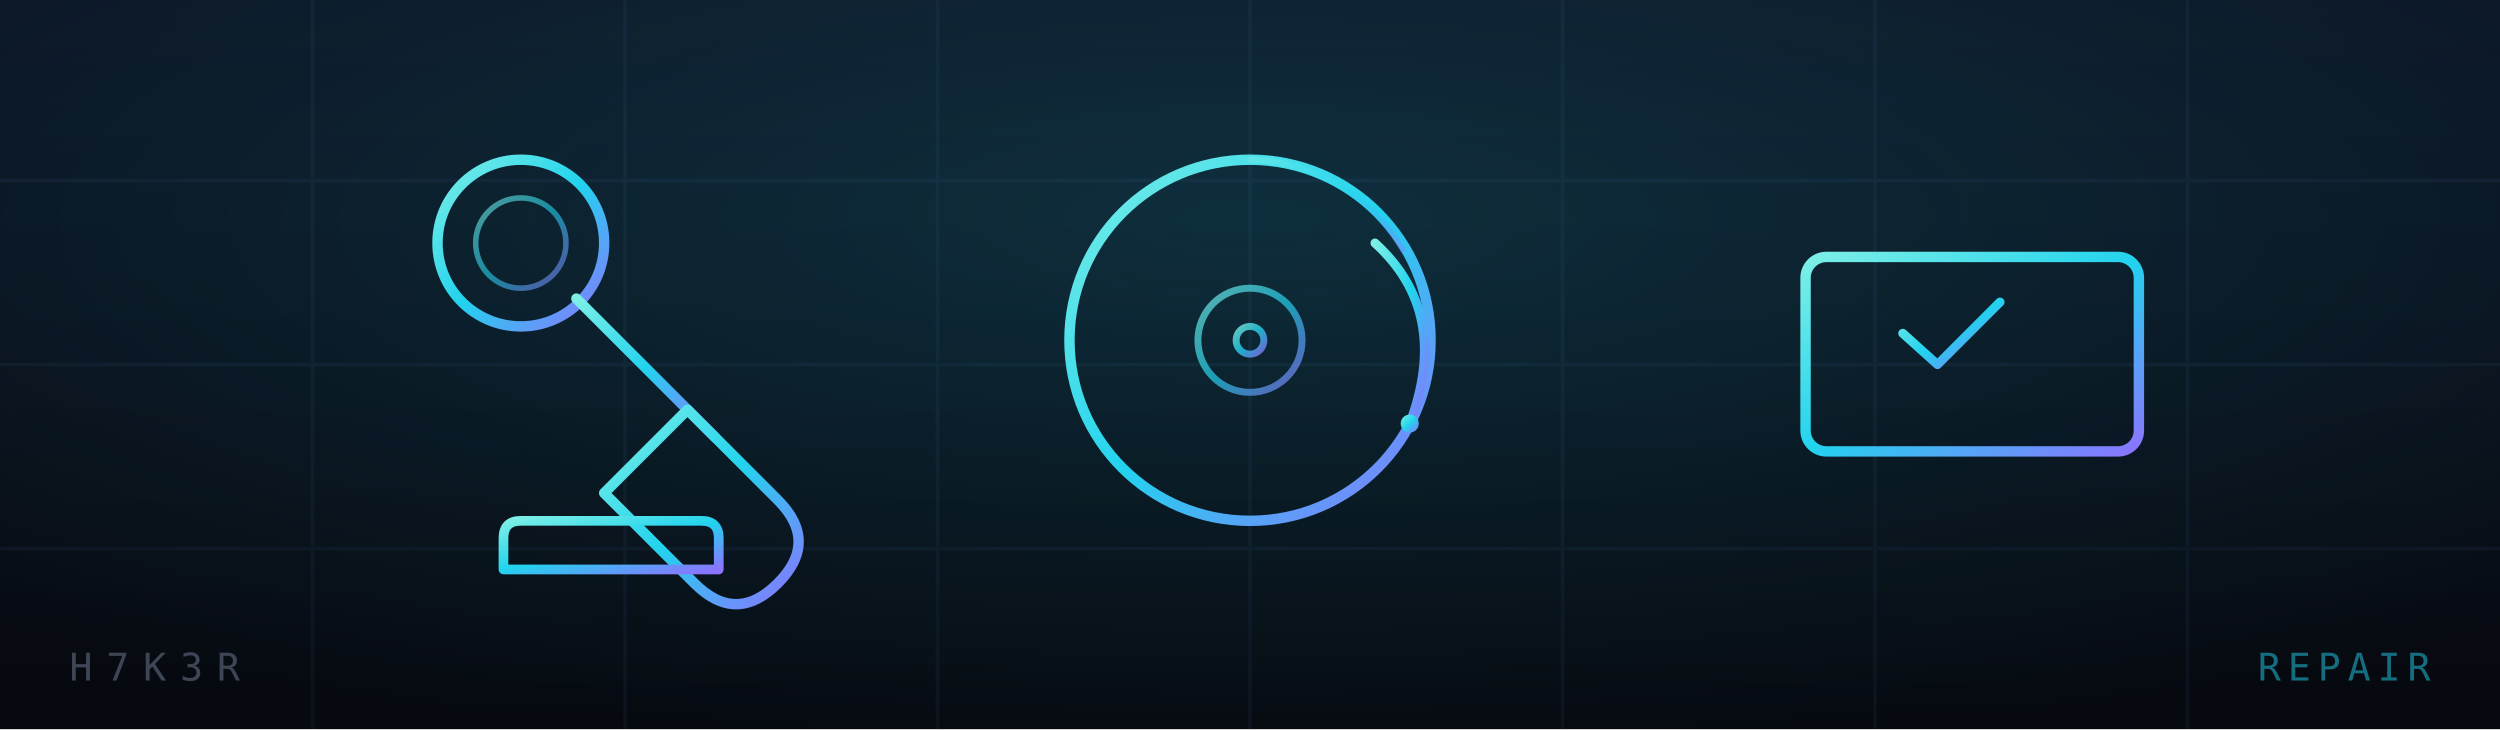
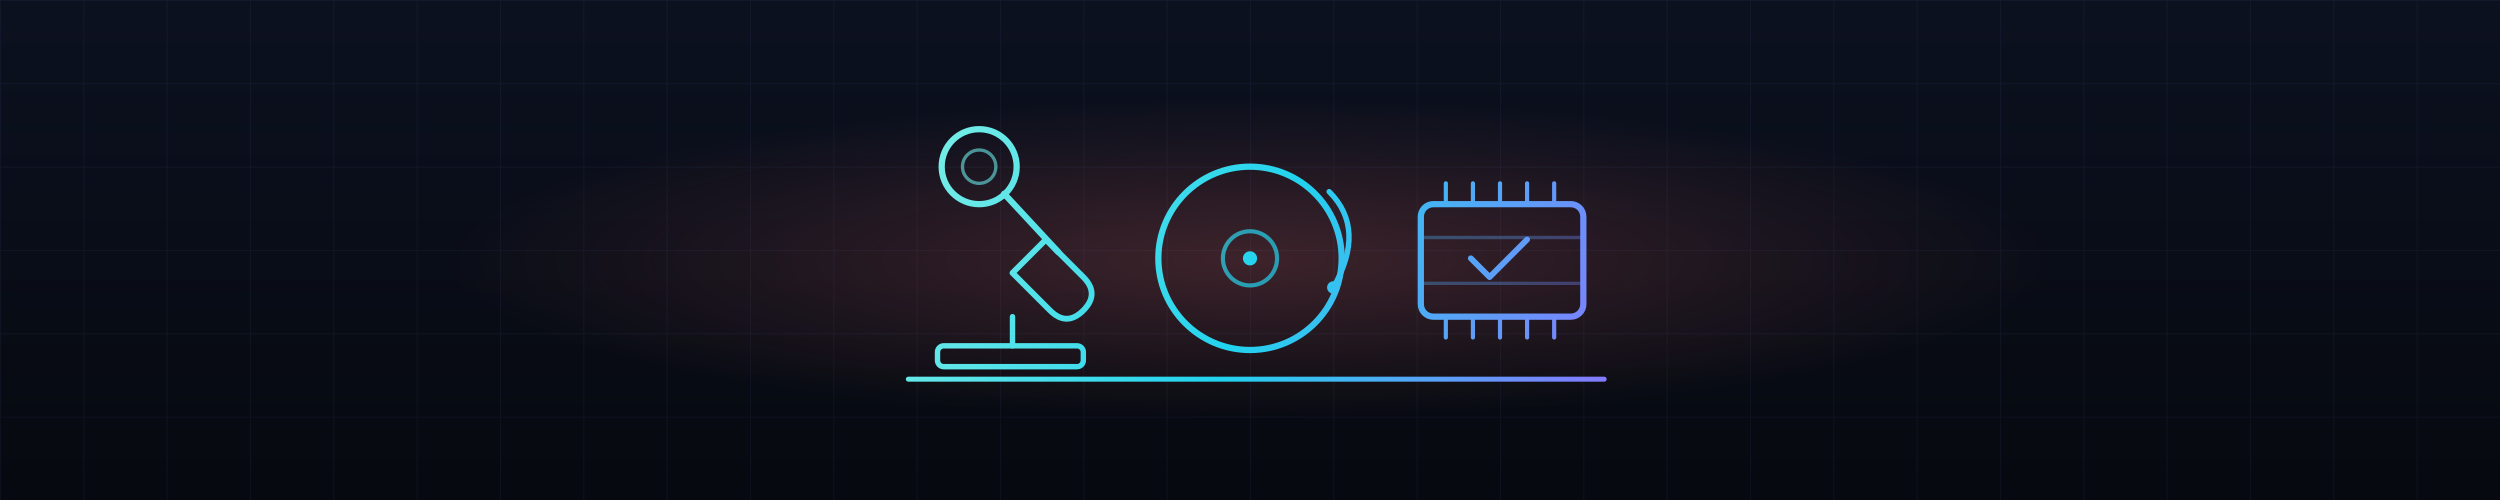
- <svg xmlns="http://www.w3.org/2000/svg" viewBox="0 0 720 210" role="img" aria-label="Laboratory data recovery — microscope, drive and chip">
+ <svg xmlns="http://www.w3.org/2000/svg" viewBox="0 0 1200 240" preserveAspectRatio="xMidYMid slice" role="img" aria-label="Laboratory data recovery: microscope, drive platter and memory chip">
  <defs>
    <linearGradient id="bg" x1="0" y1="0" x2="0" y2="1">
      <stop offset="0" stop-color="#0c1120" />
      <stop offset="1" stop-color="#06090f" />
    </linearGradient>
-     <radialGradient id="gl" cx="0.5" cy="0.3" r="0.75">
-       <stop offset="0" stop-color="#22d3ee" stop-opacity="0.16" />
-       <stop offset="1" stop-color="#22d3ee" stop-opacity="0" />
+     <radialGradient id="gl" cx="0.5" cy="0.52" r="0.32">
+       <stop offset="0" stop-color="#f87171" stop-opacity="0.22" />
+       <stop offset="1" stop-color="#f87171" stop-opacity="0" />
    </radialGradient>
-     <linearGradient id="ink" x1="0" y1="0" x2="1" y2="1">
+     <linearGradient id="ink" gradientUnits="userSpaceOnUse" x1="440" y1="50" x2="780" y2="192">
      <stop offset="0" stop-color="#7defe6" />
      <stop offset="0.5" stop-color="#22d3ee" />
      <stop offset="1" stop-color="#8b74ff" />
    </linearGradient>
+     <pattern id="grid" width="40" height="40" patternUnits="userSpaceOnUse">
+       <path d="M40 0H0V40" fill="none" stroke="#5a7bb0" stroke-opacity="0.08" stroke-width="1" />
+     </pattern>
  </defs>
-   <rect width="720" height="210" fill="url(#bg)" />
-   <g stroke="#5a7bb0" stroke-opacity="0.08" stroke-width="1">
-     <path d="M0 52H720M0 105H720M0 158H720M90 0V210M180 0V210M270 0V210M360 0V210M450 0V210M540 0V210M630 0V210" />
+   <rect width="1200" height="240" fill="url(#bg)" />
+   <rect width="1200" height="240" fill="url(#grid)" />
+   <rect width="1200" height="240" fill="url(#gl)" />
+   <g fill="none" stroke="url(#ink)" stroke-linecap="round" stroke-linejoin="round">
+     <path stroke-width="2.4" d="M436 182 L770 182" />
+     <circle stroke-width="3" stroke-opacity="1" cx="470" cy="80" r="18" />
+     <circle stroke-width="1.6" stroke-opacity="0.6" cx="470" cy="80" r="8" />
+     <path stroke-width="3" d="M482 93 l26 28" />
+     <path stroke-width="2.8" d="M502 115 l18 18 q8 8 0 16 q-8 8 -16 0 l-18 -18 z" />
+     <rect stroke-width="2.6" stroke-opacity="1" x="450" y="166" width="70" height="10" rx="3" />
+     <path stroke-width="2.6" d="M486 166 l0 -14" />
+     <circle stroke-width="3" stroke-opacity="1" cx="600" cy="124" r="44" />
+     <circle stroke-width="2" stroke-opacity="0.7" cx="600" cy="124" r="13" />
+     <circle fill="url(#ink)" stroke="none" cx="600" cy="124" r="3.4" />
+     <path stroke-width="2.6" d="M638 92 q18 18 2 46" />
+     <circle fill="url(#ink)" stroke="none" cx="640" cy="138" r="3" />
+     <path stroke-width="1.6" stroke-opacity="0.3" d="M600 80 a44 44 0 0 1 36 18" />
+     <rect stroke-width="3" stroke-opacity="1" x="682" y="98" width="78" height="54" rx="6" />
+     <path stroke-width="1.6" stroke-opacity="0.35" d="M682 114 l78 0" />
+     <path stroke-width="1.6" stroke-opacity="0.35" d="M682 136 l78 0" />
+     <path stroke-width="2" d="M694 152 l0 10" />
+     <path stroke-width="2" d="M707 152 l0 10" />
+     <path stroke-width="2" d="M720 152 l0 10" />
+     <path stroke-width="2" d="M733 152 l0 10" />
+     <path stroke-width="2" d="M746 152 l0 10" />
+     <path stroke-width="2" d="M694 88 l0 10" />
+     <path stroke-width="2" d="M707 88 l0 10" />
+     <path stroke-width="2" d="M720 88 l0 10" />
+     <path stroke-width="2" d="M733 88 l0 10" />
+     <path stroke-width="2" d="M746 88 l0 10" />
+     <path stroke-width="2.8" d="M706 124 l9 9 l18 -18" />
  </g>
-   <rect width="720" height="210" fill="url(#gl)" />
-   <g fill="none" stroke="url(#ink)" stroke-linecap="round" stroke-linejoin="round">
-     <path stroke-width="2.4" d="M150 166 l420 0" />
-     <circle stroke-width="3" stroke-opacity="1" cx="150" cy="70" r="24" />
-     <circle stroke-width="1.6" stroke-opacity="0.6" cx="150" cy="70" r="13" />
-     <path stroke-width="3" d="M166 86 l40 40" />
-     <path stroke-width="3" d="M198 118 l26 26 q12 12 0 24 q-12 12 -24 0 l-26 -26 z" />
-     <path stroke-width="2.8" d="M150 150 l52 0 q5 0 5 5 l0 9 l-62 0 l0 -9 q0 -5 5 -5 z" />
-     <circle stroke-width="3" stroke-opacity="1" cx="360" cy="98" r="52" />
-     <circle stroke-width="2" stroke-opacity="0.7" cx="360" cy="98" r="15" />
-     <circle stroke-width="2" stroke-opacity="0.8" cx="360" cy="98" r="4" />
-     <path stroke-width="2.6" d="M396 70 q22 20 10 52" />
-     <circle fill="url(#ink)" stroke="none" cx="406" cy="122" r="2.6" />
-     <path stroke-width="1.6" stroke-opacity="0.35" d="M360 46 a52 52 0 0 1 44 26" />
-     <rect stroke-width="3" x="520" y="74" width="96" height="56" rx="6" />
-     <path stroke-width="1.5" stroke-opacity="0.4" d="M520 90 l96 0" />
-     <path stroke-width="1.5" stroke-opacity="0.4" d="M520 108 l96 0" />
-     <path stroke-width="2" d="M534 130 l0 12" />
-     <path stroke-width="2" d="M548 130 l0 12" />
-     <path stroke-width="2" d="M562 130 l0 12" />
-     <path stroke-width="2" d="M576 130 l0 12" />
-     <path stroke-width="2" d="M590 130 l0 12" />
-     <path stroke-width="2" d="M604 130 l0 12" />
-     <path stroke-width="2" d="M534 62 l0 12" />
-     <path stroke-width="2" d="M548 62 l0 12" />
-     <path stroke-width="2" d="M562 62 l0 12" />
-     <path stroke-width="2" d="M576 62 l0 12" />
-     <path stroke-width="2" d="M590 62 l0 12" />
-     <path stroke-width="2" d="M604 62 l0 12" />
-     <path stroke-width="2.6" d="M548 96 l10 9 18 -18" />
-   </g>
-   <text x="20" y="196" fill="#9aa6c4" fill-opacity="0.38" font-family="'JetBrains Mono',monospace" font-size="11" letter-spacing="4">H7K3R</text>
-   <text x="700" y="196" text-anchor="end" fill="#22d3ee" fill-opacity="0.5" font-family="'JetBrains Mono',monospace" font-size="11" letter-spacing="2">REPAIR</text>
</svg>
